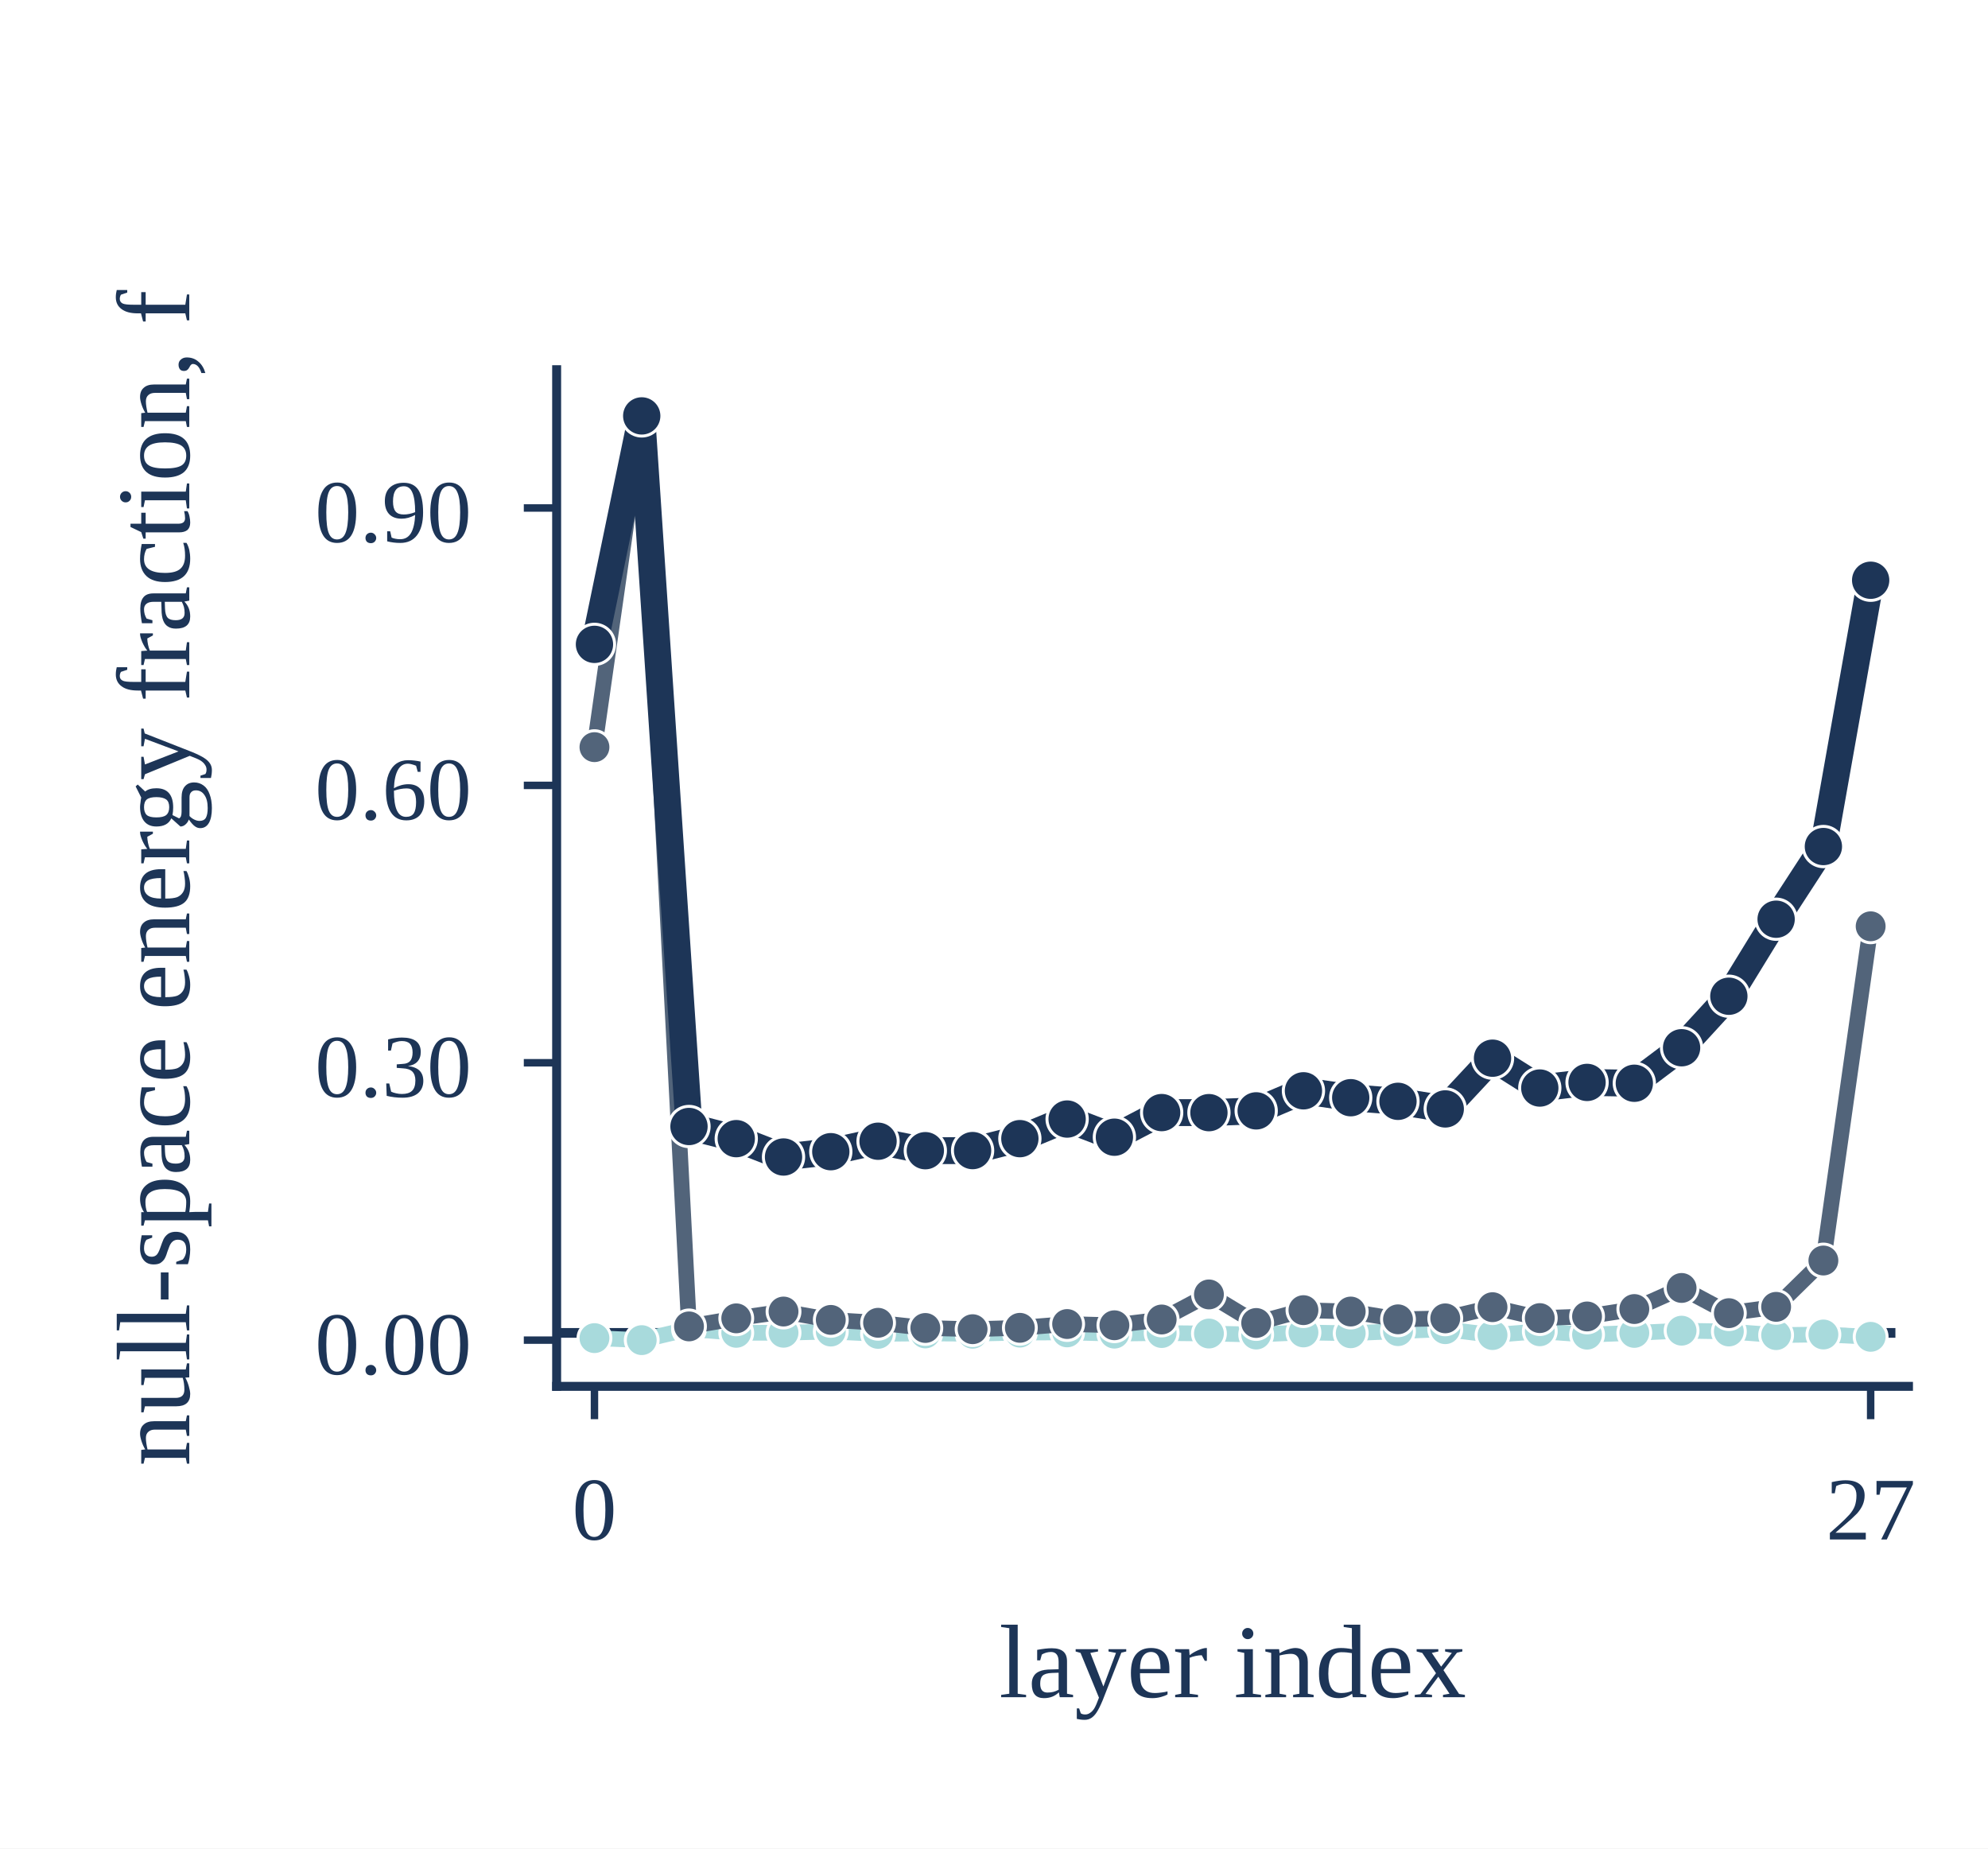
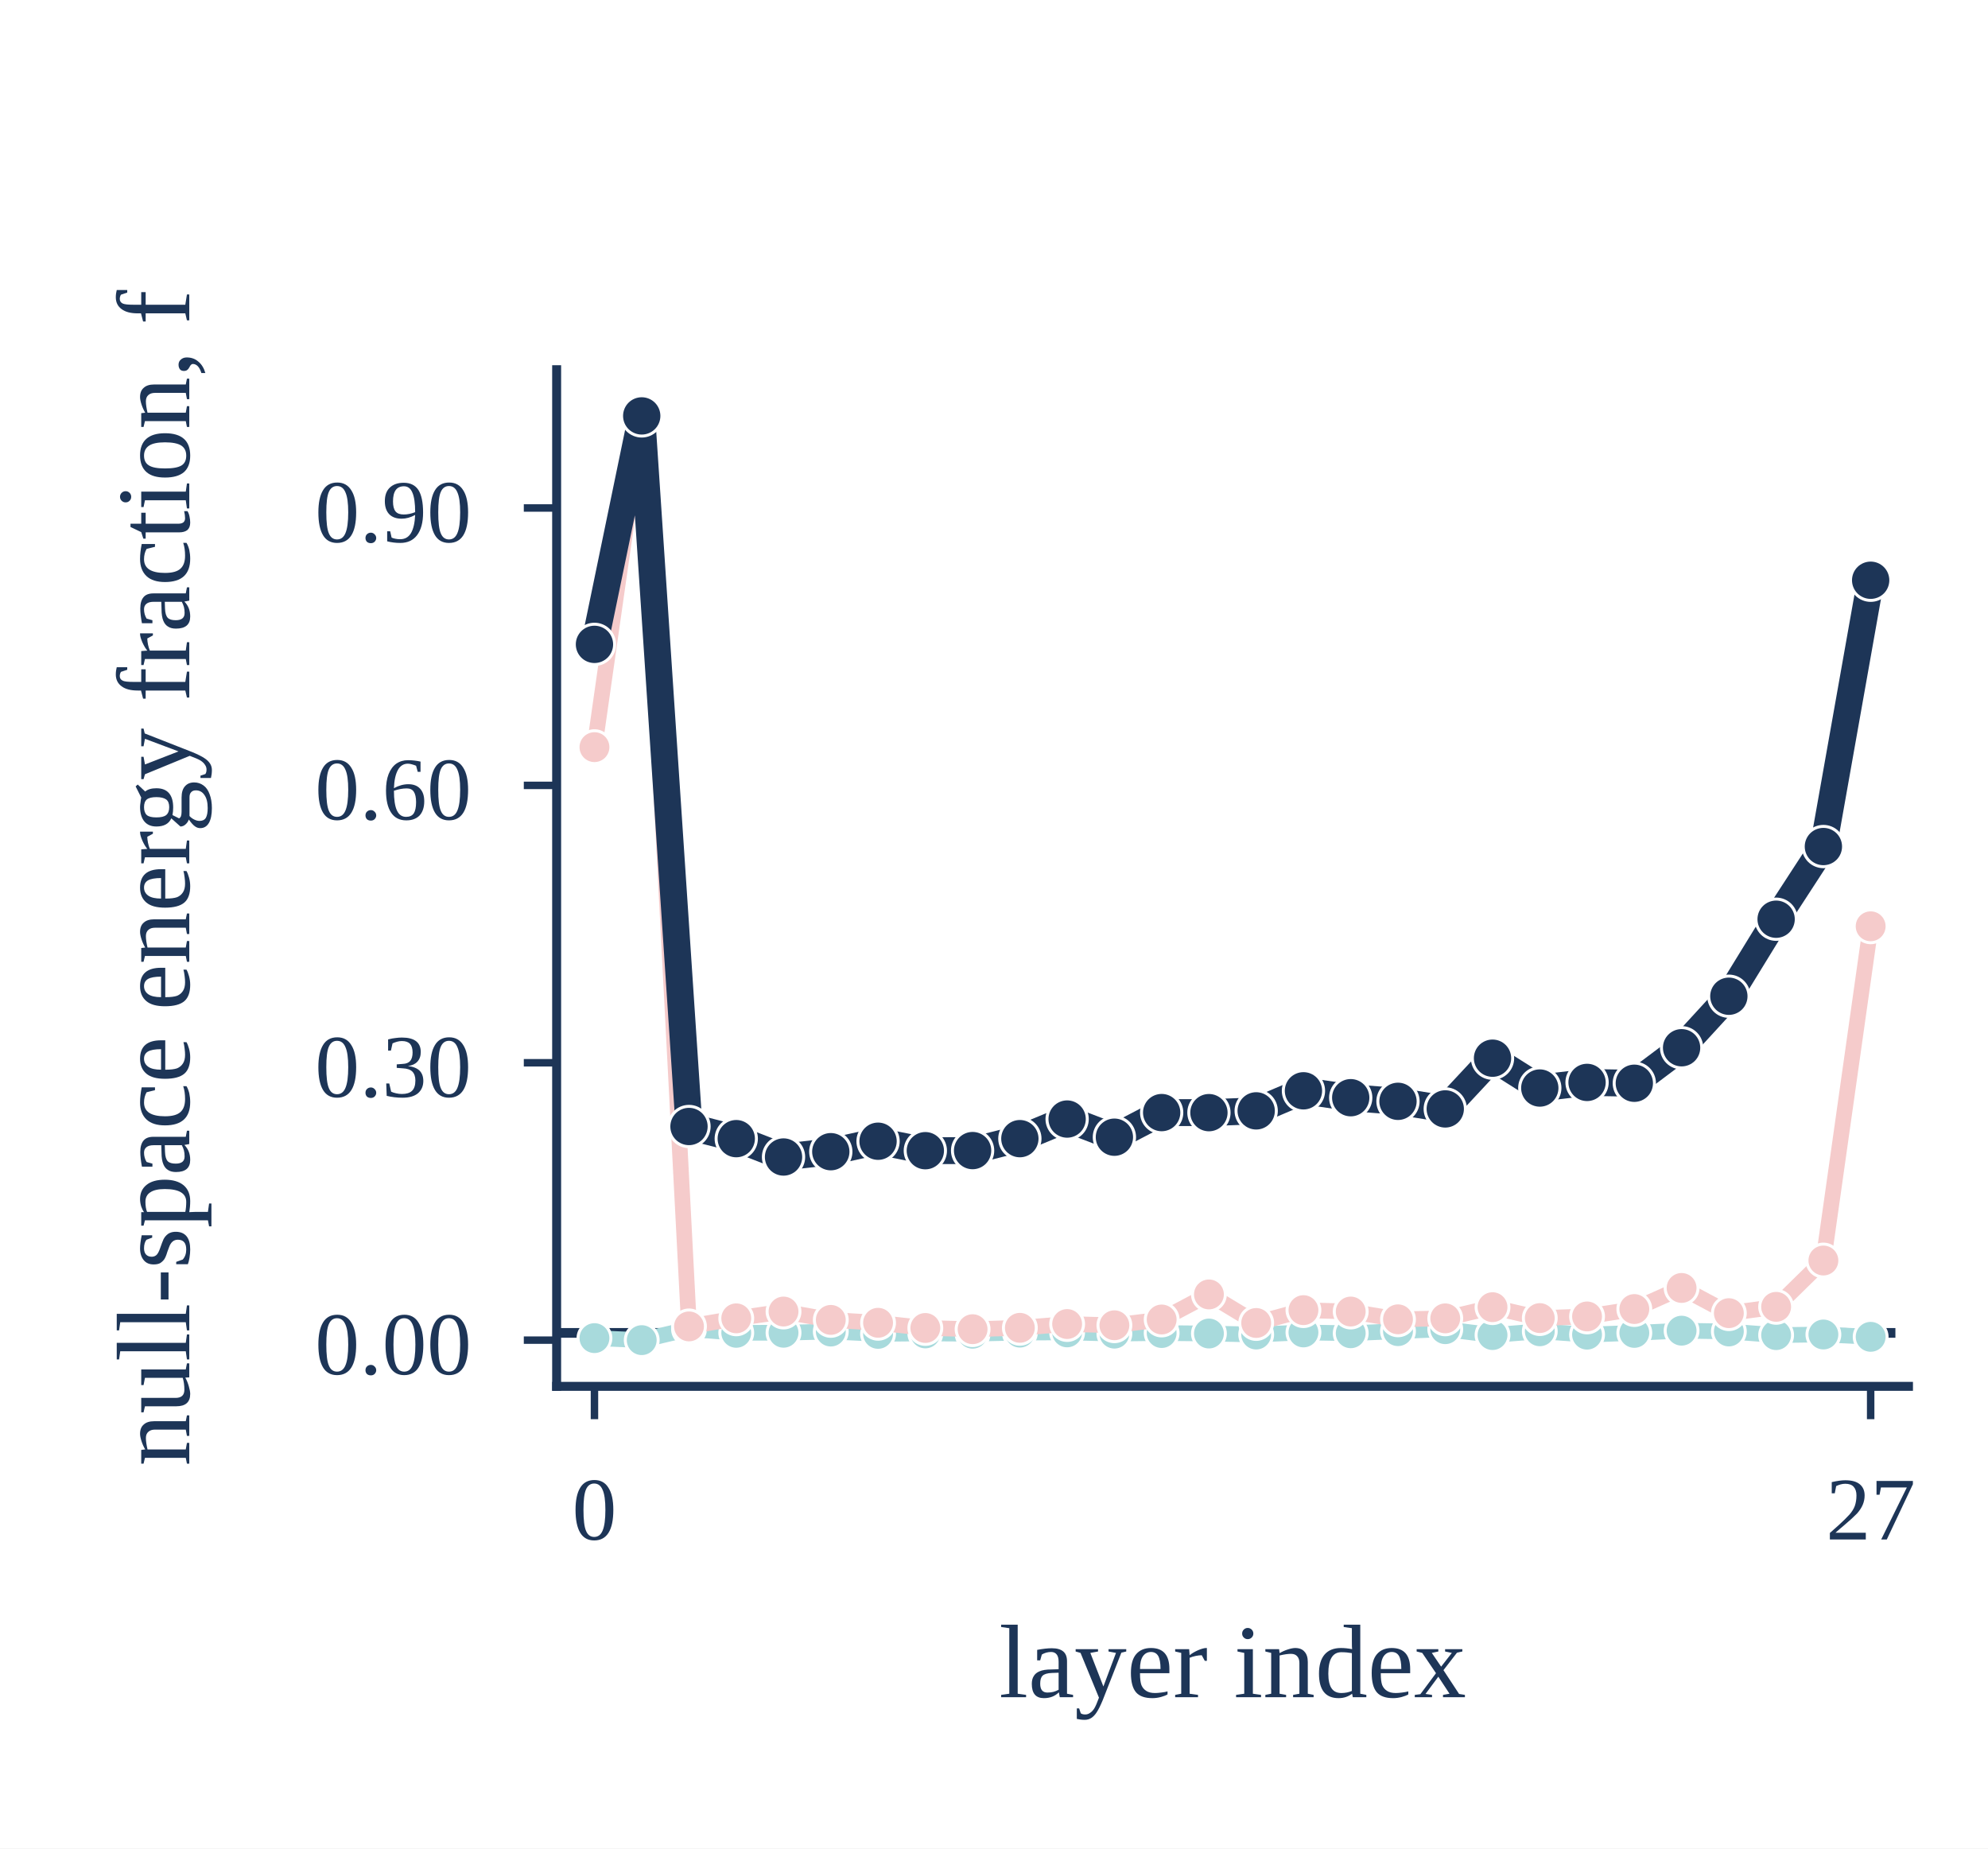
<svg xmlns="http://www.w3.org/2000/svg" xmlns:xlink="http://www.w3.org/1999/xlink" width="133.2pt" height="123.84pt" viewBox="0 0 133.2 123.84" version="1.1">
  <defs>
    <style type="text/css">*{stroke-linejoin: round; stroke-linecap: butt}</style>
  </defs>
  <g id="figure_1">
    <g id="patch_1">
      <path d="M 0 123.84 L 133.2 123.84 L 133.2 0 L 0 0 z " style="fill: #ffffff" />
    </g>
    <g id="axes_1">
      <g id="patch_2">
        <path d="M 37.296 92.88 L 127.872 92.88 L 127.872 24.768 L 37.296 24.768 z " style="fill: #ffffff" />
      </g>
      <g id="line2d_1">
-         <path d="M 37.296 89.3 L 127.872 89.3 " clip-path="url(#p5a20dab6a2)" style="fill: none; stroke-dasharray: 1.95,1.3; stroke-dashoffset: 0; stroke: #1d3557; stroke-width: 0.65" />
+         <path d="M 37.296 89.3 L 127.872 89.3 " clip-path="url(#pbe64402205)" style="fill: none; stroke-dasharray: 1.95,1.3; stroke-dashoffset: 0; stroke: #1d3557; stroke-width: 0.65" />
      </g>
      <g id="matplotlib.axis_1">
        <g id="xtick_1">
          <g id="line2d_2">
            <defs>
-               <path id="m5b9d5a6a88" d="M 0 0 L 0 2.2 " style="stroke: #1d3557; stroke-width: 0.5" />
+               <path id="mf584b38185" d="M 0 0 L 0 2.2 " style="stroke: #1d3557; stroke-width: 0.5" />
            </defs>
            <g>
-               <use xlink:href="#m5b9d5a6a88" x="39.83" y="92.88" style="fill: #1d3557; stroke: #1d3557; stroke-width: 0.5" />
+               <use xlink:href="#mf584b38185" x="39.83" y="92.88" style="fill: #1d3557; stroke: #1d3557; stroke-width: 0.5" />
            </g>
          </g>
          <g id="text_1">
            <text style="font-size: 6px; font-family: 'Times New Roman', 'Liberation Serif', 'DejaVu Serif', serif; text-anchor: middle; fill: #1d3557" x="39.83" y="103.139" transform="rotate(-0 39.82959 103.1391)">0</text>
          </g>
        </g>
        <g id="xtick_2">
          <g id="line2d_3">
            <g>
-               <use xlink:href="#m5b9d5a6a88" x="125.338" y="92.88" style="fill: #1d3557; stroke: #1d3557; stroke-width: 0.5" />
+               <use xlink:href="#mf584b38185" x="125.338" y="92.88" style="fill: #1d3557; stroke: #1d3557; stroke-width: 0.5" />
            </g>
          </g>
          <g id="text_2">
            <text style="font-size: 6px; font-family: 'Times New Roman', 'Liberation Serif', 'DejaVu Serif', serif; text-anchor: middle; fill: #1d3557" x="125.338" y="103.139" transform="rotate(-0 125.3384 103.1391)">27</text>
          </g>
        </g>
        <g id="text_3">
          <text style="font-size: 7px; font-family: 'Times New Roman', 'Liberation Serif', 'DejaVu Serif', serif; text-anchor: middle; fill: #1d3557" x="82.584" y="113.706" transform="rotate(-0 82.584 113.7058)">layer index</text>
        </g>
      </g>
      <g id="matplotlib.axis_2">
        <g id="ytick_1">
          <g id="line2d_4">
            <defs>
-               <path id="m01af730384" d="M 0 0 L -2.2 0 " style="stroke: #1d3557; stroke-width: 0.5" />
+               <path id="md894927002" d="M 0 0 L -2.2 0 " style="stroke: #1d3557; stroke-width: 0.5" />
            </defs>
            <g>
-               <use xlink:href="#m01af730384" x="37.296" y="89.784" style="fill: #1d3557; stroke: #1d3557; stroke-width: 0.5" />
+               <use xlink:href="#md894927002" x="37.296" y="89.784" style="fill: #1d3557; stroke: #1d3557; stroke-width: 0.5" />
            </g>
          </g>
          <g id="text_4">
            <text style="font-size: 6px; font-family: 'Times New Roman', 'Liberation Serif', 'DejaVu Serif', serif; text-anchor: end; fill: #1d3557" x="31.596" y="92.064" transform="rotate(-0 31.596 92.06374)">0.00</text>
          </g>
        </g>
        <g id="ytick_2">
          <g id="line2d_5">
            <g>
-               <use xlink:href="#m01af730384" x="37.296" y="71.201" style="fill: #1d3557; stroke: #1d3557; stroke-width: 0.5" />
+               <use xlink:href="#md894927002" x="37.296" y="71.201" style="fill: #1d3557; stroke: #1d3557; stroke-width: 0.5" />
            </g>
          </g>
          <g id="text_5">
            <text style="font-size: 6px; font-family: 'Times New Roman', 'Liberation Serif', 'DejaVu Serif', serif; text-anchor: end; fill: #1d3557" x="31.596" y="73.48" transform="rotate(-0 31.596 73.4801)">0.30</text>
          </g>
        </g>
        <g id="ytick_3">
          <g id="line2d_6">
            <g>
-               <use xlink:href="#m01af730384" x="37.296" y="52.617" style="fill: #1d3557; stroke: #1d3557; stroke-width: 0.5" />
+               <use xlink:href="#md894927002" x="37.296" y="52.617" style="fill: #1d3557; stroke: #1d3557; stroke-width: 0.5" />
            </g>
          </g>
          <g id="text_6">
            <text style="font-size: 6px; font-family: 'Times New Roman', 'Liberation Serif', 'DejaVu Serif', serif; text-anchor: end; fill: #1d3557" x="31.596" y="54.896" transform="rotate(-0 31.596 54.89645)">0.60</text>
          </g>
        </g>
        <g id="ytick_4">
          <g id="line2d_7">
            <g>
-               <use xlink:href="#m01af730384" x="37.296" y="34.033" style="fill: #1d3557; stroke: #1d3557; stroke-width: 0.5" />
+               <use xlink:href="#md894927002" x="37.296" y="34.033" style="fill: #1d3557; stroke: #1d3557; stroke-width: 0.5" />
            </g>
          </g>
          <g id="text_7">
            <text style="font-size: 6px; font-family: 'Times New Roman', 'Liberation Serif', 'DejaVu Serif', serif; text-anchor: end; fill: #1d3557" x="31.596" y="36.313" transform="rotate(-0 31.596 36.3128)">0.90</text>
          </g>
        </g>
        <g id="text_8">
          <text style="font-size: 7px; font-family: 'Times New Roman', 'Liberation Serif', 'DejaVu Serif', serif; text-anchor: middle; fill: #1d3557" x="12.681" y="58.824" transform="rotate(-90 12.68131 58.824)">null-space energy fraction, f</text>
        </g>
      </g>
      <g id="line2d_8">
-         <path d="M 39.83 89.649 L 42.997 89.784 L 46.164 89.039 L 49.331 89.294 L 52.498 89.289 L 55.665 89.209 L 58.832 89.364 L 61.999 89.334 L 65.166 89.354 L 68.333 89.281 L 71.5 89.264 L 74.667 89.348 L 77.834 89.308 L 81.001 89.341 L 84.167 89.409 L 87.334 89.268 L 90.501 89.323 L 93.668 89.182 L 96.835 89.05 L 100.002 89.444 L 103.169 89.191 L 106.336 89.417 L 109.503 89.299 L 112.67 89.15 L 115.837 89.204 L 119.004 89.448 L 122.171 89.406 L 125.338 89.562 " clip-path="url(#p5a20dab6a2)" style="fill: none; stroke: #a8dadc; stroke-width: 1.05; stroke-linecap: square" />
+         <path d="M 39.83 89.649 L 42.997 89.784 L 46.164 89.039 L 49.331 89.294 L 52.498 89.289 L 55.665 89.209 L 58.832 89.364 L 61.999 89.334 L 65.166 89.354 L 68.333 89.281 L 71.5 89.264 L 74.667 89.348 L 77.834 89.308 L 81.001 89.341 L 84.167 89.409 L 87.334 89.268 L 90.501 89.323 L 93.668 89.182 L 96.835 89.05 L 100.002 89.444 L 103.169 89.191 L 106.336 89.417 L 109.503 89.299 L 112.67 89.15 L 115.837 89.204 L 119.004 89.448 L 122.171 89.406 L 125.338 89.562 " clip-path="url(#pbe64402205)" style="fill: none; stroke: #a8dadc; stroke-width: 1.05; stroke-linecap: square" />
        <defs>
-           <path id="m69daffbaea" d="M 0 1.1 C 0.292 1.1 0.572 0.984 0.778 0.778 C 0.984 0.572 1.1 0.292 1.1 0 C 1.1 -0.292 0.984 -0.572 0.778 -0.778 C 0.572 -0.984 0.292 -1.1 0 -1.1 C -0.292 -1.1 -0.572 -0.984 -0.778 -0.778 C -0.984 -0.572 -1.1 -0.292 -1.1 0 C -1.1 0.292 -0.984 0.572 -0.778 0.778 C -0.572 0.984 -0.292 1.1 0 1.1 z " style="stroke: #ffffff; stroke-width: 0.2" />
+           <path id="m45d2202e93" d="M 0 1.1 C 0.292 1.1 0.572 0.984 0.778 0.778 C 0.984 0.572 1.1 0.292 1.1 0 C 1.1 -0.292 0.984 -0.572 0.778 -0.778 C 0.572 -0.984 0.292 -1.1 0 -1.1 C -0.292 -1.1 -0.572 -0.984 -0.778 -0.778 C -0.984 -0.572 -1.1 -0.292 -1.1 0 C -1.1 0.292 -0.984 0.572 -0.778 0.778 C -0.572 0.984 -0.292 1.1 0 1.1 z " style="stroke: #ffffff; stroke-width: 0.2" />
        </defs>
-         <g clip-path="url(#p5a20dab6a2)">
-           <use xlink:href="#m69daffbaea" x="39.83" y="89.649" style="fill: #a8dadc; stroke: #ffffff; stroke-width: 0.2" />
-           <use xlink:href="#m69daffbaea" x="42.997" y="89.784" style="fill: #a8dadc; stroke: #ffffff; stroke-width: 0.2" />
-           <use xlink:href="#m69daffbaea" x="46.164" y="89.039" style="fill: #a8dadc; stroke: #ffffff; stroke-width: 0.2" />
-           <use xlink:href="#m69daffbaea" x="49.331" y="89.294" style="fill: #a8dadc; stroke: #ffffff; stroke-width: 0.2" />
-           <use xlink:href="#m69daffbaea" x="52.498" y="89.289" style="fill: #a8dadc; stroke: #ffffff; stroke-width: 0.2" />
-           <use xlink:href="#m69daffbaea" x="55.665" y="89.209" style="fill: #a8dadc; stroke: #ffffff; stroke-width: 0.2" />
-           <use xlink:href="#m69daffbaea" x="58.832" y="89.364" style="fill: #a8dadc; stroke: #ffffff; stroke-width: 0.2" />
-           <use xlink:href="#m69daffbaea" x="61.999" y="89.334" style="fill: #a8dadc; stroke: #ffffff; stroke-width: 0.2" />
-           <use xlink:href="#m69daffbaea" x="65.166" y="89.354" style="fill: #a8dadc; stroke: #ffffff; stroke-width: 0.2" />
-           <use xlink:href="#m69daffbaea" x="68.333" y="89.281" style="fill: #a8dadc; stroke: #ffffff; stroke-width: 0.2" />
-           <use xlink:href="#m69daffbaea" x="71.5" y="89.264" style="fill: #a8dadc; stroke: #ffffff; stroke-width: 0.2" />
-           <use xlink:href="#m69daffbaea" x="74.667" y="89.348" style="fill: #a8dadc; stroke: #ffffff; stroke-width: 0.2" />
-           <use xlink:href="#m69daffbaea" x="77.834" y="89.308" style="fill: #a8dadc; stroke: #ffffff; stroke-width: 0.2" />
-           <use xlink:href="#m69daffbaea" x="81.001" y="89.341" style="fill: #a8dadc; stroke: #ffffff; stroke-width: 0.2" />
-           <use xlink:href="#m69daffbaea" x="84.167" y="89.409" style="fill: #a8dadc; stroke: #ffffff; stroke-width: 0.2" />
-           <use xlink:href="#m69daffbaea" x="87.334" y="89.268" style="fill: #a8dadc; stroke: #ffffff; stroke-width: 0.2" />
-           <use xlink:href="#m69daffbaea" x="90.501" y="89.323" style="fill: #a8dadc; stroke: #ffffff; stroke-width: 0.2" />
-           <use xlink:href="#m69daffbaea" x="93.668" y="89.182" style="fill: #a8dadc; stroke: #ffffff; stroke-width: 0.2" />
-           <use xlink:href="#m69daffbaea" x="96.835" y="89.05" style="fill: #a8dadc; stroke: #ffffff; stroke-width: 0.2" />
-           <use xlink:href="#m69daffbaea" x="100.002" y="89.444" style="fill: #a8dadc; stroke: #ffffff; stroke-width: 0.2" />
-           <use xlink:href="#m69daffbaea" x="103.169" y="89.191" style="fill: #a8dadc; stroke: #ffffff; stroke-width: 0.2" />
-           <use xlink:href="#m69daffbaea" x="106.336" y="89.417" style="fill: #a8dadc; stroke: #ffffff; stroke-width: 0.2" />
-           <use xlink:href="#m69daffbaea" x="109.503" y="89.299" style="fill: #a8dadc; stroke: #ffffff; stroke-width: 0.2" />
-           <use xlink:href="#m69daffbaea" x="112.67" y="89.15" style="fill: #a8dadc; stroke: #ffffff; stroke-width: 0.2" />
-           <use xlink:href="#m69daffbaea" x="115.837" y="89.204" style="fill: #a8dadc; stroke: #ffffff; stroke-width: 0.2" />
-           <use xlink:href="#m69daffbaea" x="119.004" y="89.448" style="fill: #a8dadc; stroke: #ffffff; stroke-width: 0.2" />
-           <use xlink:href="#m69daffbaea" x="122.171" y="89.406" style="fill: #a8dadc; stroke: #ffffff; stroke-width: 0.2" />
-           <use xlink:href="#m69daffbaea" x="125.338" y="89.562" style="fill: #a8dadc; stroke: #ffffff; stroke-width: 0.2" />
+         <g clip-path="url(#pbe64402205)">
+           <use xlink:href="#m45d2202e93" x="39.83" y="89.649" style="fill: #a8dadc; stroke: #ffffff; stroke-width: 0.2" />
+           <use xlink:href="#m45d2202e93" x="42.997" y="89.784" style="fill: #a8dadc; stroke: #ffffff; stroke-width: 0.2" />
+           <use xlink:href="#m45d2202e93" x="46.164" y="89.039" style="fill: #a8dadc; stroke: #ffffff; stroke-width: 0.2" />
+           <use xlink:href="#m45d2202e93" x="49.331" y="89.294" style="fill: #a8dadc; stroke: #ffffff; stroke-width: 0.2" />
+           <use xlink:href="#m45d2202e93" x="52.498" y="89.289" style="fill: #a8dadc; stroke: #ffffff; stroke-width: 0.2" />
+           <use xlink:href="#m45d2202e93" x="55.665" y="89.209" style="fill: #a8dadc; stroke: #ffffff; stroke-width: 0.2" />
+           <use xlink:href="#m45d2202e93" x="58.832" y="89.364" style="fill: #a8dadc; stroke: #ffffff; stroke-width: 0.2" />
+           <use xlink:href="#m45d2202e93" x="61.999" y="89.334" style="fill: #a8dadc; stroke: #ffffff; stroke-width: 0.2" />
+           <use xlink:href="#m45d2202e93" x="65.166" y="89.354" style="fill: #a8dadc; stroke: #ffffff; stroke-width: 0.2" />
+           <use xlink:href="#m45d2202e93" x="68.333" y="89.281" style="fill: #a8dadc; stroke: #ffffff; stroke-width: 0.2" />
+           <use xlink:href="#m45d2202e93" x="71.5" y="89.264" style="fill: #a8dadc; stroke: #ffffff; stroke-width: 0.2" />
+           <use xlink:href="#m45d2202e93" x="74.667" y="89.348" style="fill: #a8dadc; stroke: #ffffff; stroke-width: 0.2" />
+           <use xlink:href="#m45d2202e93" x="77.834" y="89.308" style="fill: #a8dadc; stroke: #ffffff; stroke-width: 0.2" />
+           <use xlink:href="#m45d2202e93" x="81.001" y="89.341" style="fill: #a8dadc; stroke: #ffffff; stroke-width: 0.2" />
+           <use xlink:href="#m45d2202e93" x="84.167" y="89.409" style="fill: #a8dadc; stroke: #ffffff; stroke-width: 0.2" />
+           <use xlink:href="#m45d2202e93" x="87.334" y="89.268" style="fill: #a8dadc; stroke: #ffffff; stroke-width: 0.2" />
+           <use xlink:href="#m45d2202e93" x="90.501" y="89.323" style="fill: #a8dadc; stroke: #ffffff; stroke-width: 0.2" />
+           <use xlink:href="#m45d2202e93" x="93.668" y="89.182" style="fill: #a8dadc; stroke: #ffffff; stroke-width: 0.2" />
+           <use xlink:href="#m45d2202e93" x="96.835" y="89.05" style="fill: #a8dadc; stroke: #ffffff; stroke-width: 0.2" />
+           <use xlink:href="#m45d2202e93" x="100.002" y="89.444" style="fill: #a8dadc; stroke: #ffffff; stroke-width: 0.2" />
+           <use xlink:href="#m45d2202e93" x="103.169" y="89.191" style="fill: #a8dadc; stroke: #ffffff; stroke-width: 0.2" />
+           <use xlink:href="#m45d2202e93" x="106.336" y="89.417" style="fill: #a8dadc; stroke: #ffffff; stroke-width: 0.2" />
+           <use xlink:href="#m45d2202e93" x="109.503" y="89.299" style="fill: #a8dadc; stroke: #ffffff; stroke-width: 0.2" />
+           <use xlink:href="#m45d2202e93" x="112.67" y="89.15" style="fill: #a8dadc; stroke: #ffffff; stroke-width: 0.2" />
+           <use xlink:href="#m45d2202e93" x="115.837" y="89.204" style="fill: #a8dadc; stroke: #ffffff; stroke-width: 0.2" />
+           <use xlink:href="#m45d2202e93" x="119.004" y="89.448" style="fill: #a8dadc; stroke: #ffffff; stroke-width: 0.2" />
+           <use xlink:href="#m45d2202e93" x="122.171" y="89.406" style="fill: #a8dadc; stroke: #ffffff; stroke-width: 0.2" />
+           <use xlink:href="#m45d2202e93" x="125.338" y="89.562" style="fill: #a8dadc; stroke: #ffffff; stroke-width: 0.2" />
        </g>
      </g>
      <g id="line2d_9">
-         <path d="M 39.83 50.056 L 42.997 27.87 L 46.164 88.864 L 49.331 88.324 L 52.498 87.868 L 55.665 88.428 L 58.832 88.622 L 61.999 88.969 L 65.166 89.051 L 68.333 88.959 L 71.5 88.705 L 74.667 88.788 L 77.834 88.401 L 81.001 86.722 L 84.167 88.635 L 87.334 87.775 L 90.501 87.868 L 93.668 88.39 L 96.835 88.325 L 100.002 87.576 L 103.169 88.308 L 106.336 88.197 L 109.503 87.701 L 112.67 86.288 L 115.837 87.977 L 119.004 87.554 L 122.171 84.45 L 125.338 62.058 " clip-path="url(#p5a20dab6a2)" style="fill: none; stroke: #52647a; stroke-width: 1.05; stroke-linecap: square" />
+         <path d="M 39.83 50.056 L 42.997 27.87 L 46.164 88.864 L 49.331 88.324 L 52.498 87.868 L 55.665 88.428 L 58.832 88.622 L 61.999 88.969 L 65.166 89.051 L 68.333 88.959 L 71.5 88.705 L 74.667 88.788 L 77.834 88.401 L 81.001 86.722 L 84.167 88.635 L 87.334 87.775 L 90.501 87.868 L 93.668 88.39 L 96.835 88.325 L 100.002 87.576 L 103.169 88.308 L 106.336 88.197 L 109.503 87.701 L 112.67 86.288 L 115.837 87.977 L 119.004 87.554 L 122.171 84.45 L 125.338 62.058 " clip-path="url(#pbe64402205)" style="fill: none; stroke: #f5cbcb; stroke-width: 1.05; stroke-linecap: square" />
        <defs>
-           <path id="m5b3576b972" d="M 0 1.1 C 0.292 1.1 0.572 0.984 0.778 0.778 C 0.984 0.572 1.1 0.292 1.1 0 C 1.1 -0.292 0.984 -0.572 0.778 -0.778 C 0.572 -0.984 0.292 -1.1 0 -1.1 C -0.292 -1.1 -0.572 -0.984 -0.778 -0.778 C -0.984 -0.572 -1.1 -0.292 -1.1 0 C -1.1 0.292 -0.984 0.572 -0.778 0.778 C -0.572 0.984 -0.292 1.1 0 1.1 z " style="stroke: #ffffff; stroke-width: 0.2" />
+           <path id="me2c045aaa4" d="M 0 1.1 C 0.292 1.1 0.572 0.984 0.778 0.778 C 0.984 0.572 1.1 0.292 1.1 0 C 1.1 -0.292 0.984 -0.572 0.778 -0.778 C 0.572 -0.984 0.292 -1.1 0 -1.1 C -0.292 -1.1 -0.572 -0.984 -0.778 -0.778 C -0.984 -0.572 -1.1 -0.292 -1.1 0 C -1.1 0.292 -0.984 0.572 -0.778 0.778 C -0.572 0.984 -0.292 1.1 0 1.1 z " style="stroke: #ffffff; stroke-width: 0.2" />
        </defs>
-         <g clip-path="url(#p5a20dab6a2)">
-           <use xlink:href="#m5b3576b972" x="39.83" y="50.056" style="fill: #52647a; stroke: #ffffff; stroke-width: 0.2" />
-           <use xlink:href="#m5b3576b972" x="42.997" y="27.87" style="fill: #52647a; stroke: #ffffff; stroke-width: 0.2" />
-           <use xlink:href="#m5b3576b972" x="46.164" y="88.864" style="fill: #52647a; stroke: #ffffff; stroke-width: 0.2" />
-           <use xlink:href="#m5b3576b972" x="49.331" y="88.324" style="fill: #52647a; stroke: #ffffff; stroke-width: 0.2" />
-           <use xlink:href="#m5b3576b972" x="52.498" y="87.868" style="fill: #52647a; stroke: #ffffff; stroke-width: 0.2" />
-           <use xlink:href="#m5b3576b972" x="55.665" y="88.428" style="fill: #52647a; stroke: #ffffff; stroke-width: 0.2" />
-           <use xlink:href="#m5b3576b972" x="58.832" y="88.622" style="fill: #52647a; stroke: #ffffff; stroke-width: 0.2" />
-           <use xlink:href="#m5b3576b972" x="61.999" y="88.969" style="fill: #52647a; stroke: #ffffff; stroke-width: 0.2" />
-           <use xlink:href="#m5b3576b972" x="65.166" y="89.051" style="fill: #52647a; stroke: #ffffff; stroke-width: 0.2" />
-           <use xlink:href="#m5b3576b972" x="68.333" y="88.959" style="fill: #52647a; stroke: #ffffff; stroke-width: 0.2" />
-           <use xlink:href="#m5b3576b972" x="71.5" y="88.705" style="fill: #52647a; stroke: #ffffff; stroke-width: 0.2" />
-           <use xlink:href="#m5b3576b972" x="74.667" y="88.788" style="fill: #52647a; stroke: #ffffff; stroke-width: 0.2" />
-           <use xlink:href="#m5b3576b972" x="77.834" y="88.401" style="fill: #52647a; stroke: #ffffff; stroke-width: 0.2" />
-           <use xlink:href="#m5b3576b972" x="81.001" y="86.722" style="fill: #52647a; stroke: #ffffff; stroke-width: 0.2" />
-           <use xlink:href="#m5b3576b972" x="84.167" y="88.635" style="fill: #52647a; stroke: #ffffff; stroke-width: 0.2" />
-           <use xlink:href="#m5b3576b972" x="87.334" y="87.775" style="fill: #52647a; stroke: #ffffff; stroke-width: 0.2" />
-           <use xlink:href="#m5b3576b972" x="90.501" y="87.868" style="fill: #52647a; stroke: #ffffff; stroke-width: 0.2" />
-           <use xlink:href="#m5b3576b972" x="93.668" y="88.39" style="fill: #52647a; stroke: #ffffff; stroke-width: 0.2" />
-           <use xlink:href="#m5b3576b972" x="96.835" y="88.325" style="fill: #52647a; stroke: #ffffff; stroke-width: 0.2" />
-           <use xlink:href="#m5b3576b972" x="100.002" y="87.576" style="fill: #52647a; stroke: #ffffff; stroke-width: 0.2" />
-           <use xlink:href="#m5b3576b972" x="103.169" y="88.308" style="fill: #52647a; stroke: #ffffff; stroke-width: 0.2" />
-           <use xlink:href="#m5b3576b972" x="106.336" y="88.197" style="fill: #52647a; stroke: #ffffff; stroke-width: 0.2" />
-           <use xlink:href="#m5b3576b972" x="109.503" y="87.701" style="fill: #52647a; stroke: #ffffff; stroke-width: 0.2" />
-           <use xlink:href="#m5b3576b972" x="112.67" y="86.288" style="fill: #52647a; stroke: #ffffff; stroke-width: 0.2" />
-           <use xlink:href="#m5b3576b972" x="115.837" y="87.977" style="fill: #52647a; stroke: #ffffff; stroke-width: 0.2" />
-           <use xlink:href="#m5b3576b972" x="119.004" y="87.554" style="fill: #52647a; stroke: #ffffff; stroke-width: 0.2" />
-           <use xlink:href="#m5b3576b972" x="122.171" y="84.45" style="fill: #52647a; stroke: #ffffff; stroke-width: 0.2" />
-           <use xlink:href="#m5b3576b972" x="125.338" y="62.058" style="fill: #52647a; stroke: #ffffff; stroke-width: 0.2" />
+         <g clip-path="url(#pbe64402205)">
+           <use xlink:href="#me2c045aaa4" x="39.83" y="50.056" style="fill: #f5cbcb; stroke: #ffffff; stroke-width: 0.2" />
+           <use xlink:href="#me2c045aaa4" x="42.997" y="27.87" style="fill: #f5cbcb; stroke: #ffffff; stroke-width: 0.2" />
+           <use xlink:href="#me2c045aaa4" x="46.164" y="88.864" style="fill: #f5cbcb; stroke: #ffffff; stroke-width: 0.2" />
+           <use xlink:href="#me2c045aaa4" x="49.331" y="88.324" style="fill: #f5cbcb; stroke: #ffffff; stroke-width: 0.2" />
+           <use xlink:href="#me2c045aaa4" x="52.498" y="87.868" style="fill: #f5cbcb; stroke: #ffffff; stroke-width: 0.2" />
+           <use xlink:href="#me2c045aaa4" x="55.665" y="88.428" style="fill: #f5cbcb; stroke: #ffffff; stroke-width: 0.2" />
+           <use xlink:href="#me2c045aaa4" x="58.832" y="88.622" style="fill: #f5cbcb; stroke: #ffffff; stroke-width: 0.2" />
+           <use xlink:href="#me2c045aaa4" x="61.999" y="88.969" style="fill: #f5cbcb; stroke: #ffffff; stroke-width: 0.2" />
+           <use xlink:href="#me2c045aaa4" x="65.166" y="89.051" style="fill: #f5cbcb; stroke: #ffffff; stroke-width: 0.2" />
+           <use xlink:href="#me2c045aaa4" x="68.333" y="88.959" style="fill: #f5cbcb; stroke: #ffffff; stroke-width: 0.2" />
+           <use xlink:href="#me2c045aaa4" x="71.5" y="88.705" style="fill: #f5cbcb; stroke: #ffffff; stroke-width: 0.2" />
+           <use xlink:href="#me2c045aaa4" x="74.667" y="88.788" style="fill: #f5cbcb; stroke: #ffffff; stroke-width: 0.2" />
+           <use xlink:href="#me2c045aaa4" x="77.834" y="88.401" style="fill: #f5cbcb; stroke: #ffffff; stroke-width: 0.2" />
+           <use xlink:href="#me2c045aaa4" x="81.001" y="86.722" style="fill: #f5cbcb; stroke: #ffffff; stroke-width: 0.2" />
+           <use xlink:href="#me2c045aaa4" x="84.167" y="88.635" style="fill: #f5cbcb; stroke: #ffffff; stroke-width: 0.2" />
+           <use xlink:href="#me2c045aaa4" x="87.334" y="87.775" style="fill: #f5cbcb; stroke: #ffffff; stroke-width: 0.2" />
+           <use xlink:href="#me2c045aaa4" x="90.501" y="87.868" style="fill: #f5cbcb; stroke: #ffffff; stroke-width: 0.2" />
+           <use xlink:href="#me2c045aaa4" x="93.668" y="88.39" style="fill: #f5cbcb; stroke: #ffffff; stroke-width: 0.2" />
+           <use xlink:href="#me2c045aaa4" x="96.835" y="88.325" style="fill: #f5cbcb; stroke: #ffffff; stroke-width: 0.2" />
+           <use xlink:href="#me2c045aaa4" x="100.002" y="87.576" style="fill: #f5cbcb; stroke: #ffffff; stroke-width: 0.2" />
+           <use xlink:href="#me2c045aaa4" x="103.169" y="88.308" style="fill: #f5cbcb; stroke: #ffffff; stroke-width: 0.2" />
+           <use xlink:href="#me2c045aaa4" x="106.336" y="88.197" style="fill: #f5cbcb; stroke: #ffffff; stroke-width: 0.2" />
+           <use xlink:href="#me2c045aaa4" x="109.503" y="87.701" style="fill: #f5cbcb; stroke: #ffffff; stroke-width: 0.2" />
+           <use xlink:href="#me2c045aaa4" x="112.67" y="86.288" style="fill: #f5cbcb; stroke: #ffffff; stroke-width: 0.2" />
+           <use xlink:href="#me2c045aaa4" x="115.837" y="87.977" style="fill: #f5cbcb; stroke: #ffffff; stroke-width: 0.2" />
+           <use xlink:href="#me2c045aaa4" x="119.004" y="87.554" style="fill: #f5cbcb; stroke: #ffffff; stroke-width: 0.2" />
+           <use xlink:href="#me2c045aaa4" x="122.171" y="84.45" style="fill: #f5cbcb; stroke: #ffffff; stroke-width: 0.2" />
+           <use xlink:href="#me2c045aaa4" x="125.338" y="62.058" style="fill: #f5cbcb; stroke: #ffffff; stroke-width: 0.2" />
        </g>
      </g>
      <g id="line2d_10">
-         <path d="M 39.83 43.17 L 42.997 27.864 L 46.164 75.471 L 49.331 76.285 L 52.498 77.515 L 55.665 77.159 L 58.832 76.458 L 61.999 77.092 L 65.166 77.085 L 68.333 76.285 L 71.5 74.972 L 74.667 76.188 L 77.834 74.539 L 81.001 74.543 L 84.167 74.424 L 87.334 73.08 L 90.501 73.542 L 93.668 73.785 L 96.835 74.293 L 100.002 70.895 L 103.169 72.894 L 106.336 72.518 L 109.503 72.574 L 112.67 70.195 L 115.837 66.744 L 119.004 61.584 L 122.171 56.715 L 125.338 38.874 " clip-path="url(#p5a20dab6a2)" style="fill: none; stroke: #1d3557; stroke-width: 1.8; stroke-linecap: square" />
+         <path d="M 39.83 43.17 L 42.997 27.864 L 46.164 75.471 L 49.331 76.285 L 52.498 77.515 L 55.665 77.159 L 58.832 76.458 L 61.999 77.092 L 65.166 77.085 L 68.333 76.285 L 71.5 74.972 L 74.667 76.188 L 77.834 74.539 L 81.001 74.543 L 84.167 74.424 L 87.334 73.08 L 90.501 73.542 L 93.668 73.785 L 96.835 74.293 L 100.002 70.895 L 103.169 72.894 L 106.336 72.518 L 109.503 72.574 L 112.67 70.195 L 115.837 66.744 L 119.004 61.584 L 122.171 56.715 L 125.338 38.874 " clip-path="url(#pbe64402205)" style="fill: none; stroke: #1d3557; stroke-width: 1.8; stroke-linecap: square" />
        <defs>
-           <path id="m3bb8ff0a33" d="M 0 1.35 C 0.358 1.35 0.701 1.208 0.955 0.955 C 1.208 0.701 1.35 0.358 1.35 0 C 1.35 -0.358 1.208 -0.701 0.955 -0.955 C 0.701 -1.208 0.358 -1.35 0 -1.35 C -0.358 -1.35 -0.701 -1.208 -0.955 -0.955 C -1.208 -0.701 -1.35 -0.358 -1.35 0 C -1.35 0.358 -1.208 0.701 -0.955 0.955 C -0.701 1.208 -0.358 1.35 0 1.35 z " style="stroke: #ffffff; stroke-width: 0.2" />
+           <path id="mdc2f0882b0" d="M 0 1.35 C 0.358 1.35 0.701 1.208 0.955 0.955 C 1.208 0.701 1.35 0.358 1.35 0 C 1.35 -0.358 1.208 -0.701 0.955 -0.955 C 0.701 -1.208 0.358 -1.35 0 -1.35 C -0.358 -1.35 -0.701 -1.208 -0.955 -0.955 C -1.208 -0.701 -1.35 -0.358 -1.35 0 C -1.35 0.358 -1.208 0.701 -0.955 0.955 C -0.701 1.208 -0.358 1.35 0 1.35 z " style="stroke: #ffffff; stroke-width: 0.2" />
        </defs>
-         <g clip-path="url(#p5a20dab6a2)">
-           <use xlink:href="#m3bb8ff0a33" x="39.83" y="43.17" style="fill: #1d3557; stroke: #ffffff; stroke-width: 0.2" />
-           <use xlink:href="#m3bb8ff0a33" x="42.997" y="27.864" style="fill: #1d3557; stroke: #ffffff; stroke-width: 0.2" />
-           <use xlink:href="#m3bb8ff0a33" x="46.164" y="75.471" style="fill: #1d3557; stroke: #ffffff; stroke-width: 0.2" />
-           <use xlink:href="#m3bb8ff0a33" x="49.331" y="76.285" style="fill: #1d3557; stroke: #ffffff; stroke-width: 0.2" />
-           <use xlink:href="#m3bb8ff0a33" x="52.498" y="77.515" style="fill: #1d3557; stroke: #ffffff; stroke-width: 0.2" />
-           <use xlink:href="#m3bb8ff0a33" x="55.665" y="77.159" style="fill: #1d3557; stroke: #ffffff; stroke-width: 0.2" />
-           <use xlink:href="#m3bb8ff0a33" x="58.832" y="76.458" style="fill: #1d3557; stroke: #ffffff; stroke-width: 0.2" />
-           <use xlink:href="#m3bb8ff0a33" x="61.999" y="77.092" style="fill: #1d3557; stroke: #ffffff; stroke-width: 0.2" />
-           <use xlink:href="#m3bb8ff0a33" x="65.166" y="77.085" style="fill: #1d3557; stroke: #ffffff; stroke-width: 0.2" />
-           <use xlink:href="#m3bb8ff0a33" x="68.333" y="76.285" style="fill: #1d3557; stroke: #ffffff; stroke-width: 0.2" />
-           <use xlink:href="#m3bb8ff0a33" x="71.5" y="74.972" style="fill: #1d3557; stroke: #ffffff; stroke-width: 0.2" />
-           <use xlink:href="#m3bb8ff0a33" x="74.667" y="76.188" style="fill: #1d3557; stroke: #ffffff; stroke-width: 0.2" />
-           <use xlink:href="#m3bb8ff0a33" x="77.834" y="74.539" style="fill: #1d3557; stroke: #ffffff; stroke-width: 0.2" />
-           <use xlink:href="#m3bb8ff0a33" x="81.001" y="74.543" style="fill: #1d3557; stroke: #ffffff; stroke-width: 0.2" />
-           <use xlink:href="#m3bb8ff0a33" x="84.167" y="74.424" style="fill: #1d3557; stroke: #ffffff; stroke-width: 0.2" />
-           <use xlink:href="#m3bb8ff0a33" x="87.334" y="73.08" style="fill: #1d3557; stroke: #ffffff; stroke-width: 0.2" />
-           <use xlink:href="#m3bb8ff0a33" x="90.501" y="73.542" style="fill: #1d3557; stroke: #ffffff; stroke-width: 0.2" />
-           <use xlink:href="#m3bb8ff0a33" x="93.668" y="73.785" style="fill: #1d3557; stroke: #ffffff; stroke-width: 0.2" />
-           <use xlink:href="#m3bb8ff0a33" x="96.835" y="74.293" style="fill: #1d3557; stroke: #ffffff; stroke-width: 0.2" />
-           <use xlink:href="#m3bb8ff0a33" x="100.002" y="70.895" style="fill: #1d3557; stroke: #ffffff; stroke-width: 0.2" />
-           <use xlink:href="#m3bb8ff0a33" x="103.169" y="72.894" style="fill: #1d3557; stroke: #ffffff; stroke-width: 0.2" />
-           <use xlink:href="#m3bb8ff0a33" x="106.336" y="72.518" style="fill: #1d3557; stroke: #ffffff; stroke-width: 0.2" />
-           <use xlink:href="#m3bb8ff0a33" x="109.503" y="72.574" style="fill: #1d3557; stroke: #ffffff; stroke-width: 0.2" />
-           <use xlink:href="#m3bb8ff0a33" x="112.67" y="70.195" style="fill: #1d3557; stroke: #ffffff; stroke-width: 0.2" />
-           <use xlink:href="#m3bb8ff0a33" x="115.837" y="66.744" style="fill: #1d3557; stroke: #ffffff; stroke-width: 0.2" />
-           <use xlink:href="#m3bb8ff0a33" x="119.004" y="61.584" style="fill: #1d3557; stroke: #ffffff; stroke-width: 0.2" />
-           <use xlink:href="#m3bb8ff0a33" x="122.171" y="56.715" style="fill: #1d3557; stroke: #ffffff; stroke-width: 0.2" />
-           <use xlink:href="#m3bb8ff0a33" x="125.338" y="38.874" style="fill: #1d3557; stroke: #ffffff; stroke-width: 0.2" />
+         <g clip-path="url(#pbe64402205)">
+           <use xlink:href="#mdc2f0882b0" x="39.83" y="43.17" style="fill: #1d3557; stroke: #ffffff; stroke-width: 0.2" />
+           <use xlink:href="#mdc2f0882b0" x="42.997" y="27.864" style="fill: #1d3557; stroke: #ffffff; stroke-width: 0.2" />
+           <use xlink:href="#mdc2f0882b0" x="46.164" y="75.471" style="fill: #1d3557; stroke: #ffffff; stroke-width: 0.2" />
+           <use xlink:href="#mdc2f0882b0" x="49.331" y="76.285" style="fill: #1d3557; stroke: #ffffff; stroke-width: 0.2" />
+           <use xlink:href="#mdc2f0882b0" x="52.498" y="77.515" style="fill: #1d3557; stroke: #ffffff; stroke-width: 0.2" />
+           <use xlink:href="#mdc2f0882b0" x="55.665" y="77.159" style="fill: #1d3557; stroke: #ffffff; stroke-width: 0.2" />
+           <use xlink:href="#mdc2f0882b0" x="58.832" y="76.458" style="fill: #1d3557; stroke: #ffffff; stroke-width: 0.2" />
+           <use xlink:href="#mdc2f0882b0" x="61.999" y="77.092" style="fill: #1d3557; stroke: #ffffff; stroke-width: 0.2" />
+           <use xlink:href="#mdc2f0882b0" x="65.166" y="77.085" style="fill: #1d3557; stroke: #ffffff; stroke-width: 0.2" />
+           <use xlink:href="#mdc2f0882b0" x="68.333" y="76.285" style="fill: #1d3557; stroke: #ffffff; stroke-width: 0.2" />
+           <use xlink:href="#mdc2f0882b0" x="71.5" y="74.972" style="fill: #1d3557; stroke: #ffffff; stroke-width: 0.2" />
+           <use xlink:href="#mdc2f0882b0" x="74.667" y="76.188" style="fill: #1d3557; stroke: #ffffff; stroke-width: 0.2" />
+           <use xlink:href="#mdc2f0882b0" x="77.834" y="74.539" style="fill: #1d3557; stroke: #ffffff; stroke-width: 0.2" />
+           <use xlink:href="#mdc2f0882b0" x="81.001" y="74.543" style="fill: #1d3557; stroke: #ffffff; stroke-width: 0.2" />
+           <use xlink:href="#mdc2f0882b0" x="84.167" y="74.424" style="fill: #1d3557; stroke: #ffffff; stroke-width: 0.2" />
+           <use xlink:href="#mdc2f0882b0" x="87.334" y="73.08" style="fill: #1d3557; stroke: #ffffff; stroke-width: 0.2" />
+           <use xlink:href="#mdc2f0882b0" x="90.501" y="73.542" style="fill: #1d3557; stroke: #ffffff; stroke-width: 0.2" />
+           <use xlink:href="#mdc2f0882b0" x="93.668" y="73.785" style="fill: #1d3557; stroke: #ffffff; stroke-width: 0.2" />
+           <use xlink:href="#mdc2f0882b0" x="96.835" y="74.293" style="fill: #1d3557; stroke: #ffffff; stroke-width: 0.2" />
+           <use xlink:href="#mdc2f0882b0" x="100.002" y="70.895" style="fill: #1d3557; stroke: #ffffff; stroke-width: 0.2" />
+           <use xlink:href="#mdc2f0882b0" x="103.169" y="72.894" style="fill: #1d3557; stroke: #ffffff; stroke-width: 0.2" />
+           <use xlink:href="#mdc2f0882b0" x="106.336" y="72.518" style="fill: #1d3557; stroke: #ffffff; stroke-width: 0.2" />
+           <use xlink:href="#mdc2f0882b0" x="109.503" y="72.574" style="fill: #1d3557; stroke: #ffffff; stroke-width: 0.2" />
+           <use xlink:href="#mdc2f0882b0" x="112.67" y="70.195" style="fill: #1d3557; stroke: #ffffff; stroke-width: 0.2" />
+           <use xlink:href="#mdc2f0882b0" x="115.837" y="66.744" style="fill: #1d3557; stroke: #ffffff; stroke-width: 0.2" />
+           <use xlink:href="#mdc2f0882b0" x="119.004" y="61.584" style="fill: #1d3557; stroke: #ffffff; stroke-width: 0.2" />
+           <use xlink:href="#mdc2f0882b0" x="122.171" y="56.715" style="fill: #1d3557; stroke: #ffffff; stroke-width: 0.2" />
+           <use xlink:href="#mdc2f0882b0" x="125.338" y="38.874" style="fill: #1d3557; stroke: #ffffff; stroke-width: 0.2" />
        </g>
      </g>
      <g id="patch_3">
        <path d="M 37.296 92.88 L 37.296 24.768 " style="fill: none; stroke: #1d3557; stroke-width: 0.6; stroke-linejoin: miter; stroke-linecap: square" />
      </g>
      <g id="patch_4">
        <path d="M 37.296 92.88 L 127.872 92.88 " style="fill: none; stroke: #1d3557; stroke-width: 0.6; stroke-linejoin: miter; stroke-linecap: square" />
      </g>
    </g>
  </g>
  <defs>
-     <clipPath id="p5a20dab6a2">
+     <clipPath id="pbe64402205">
      <rect x="37.296" y="24.768" width="90.576" height="68.112" />
    </clipPath>
  </defs>
</svg>
